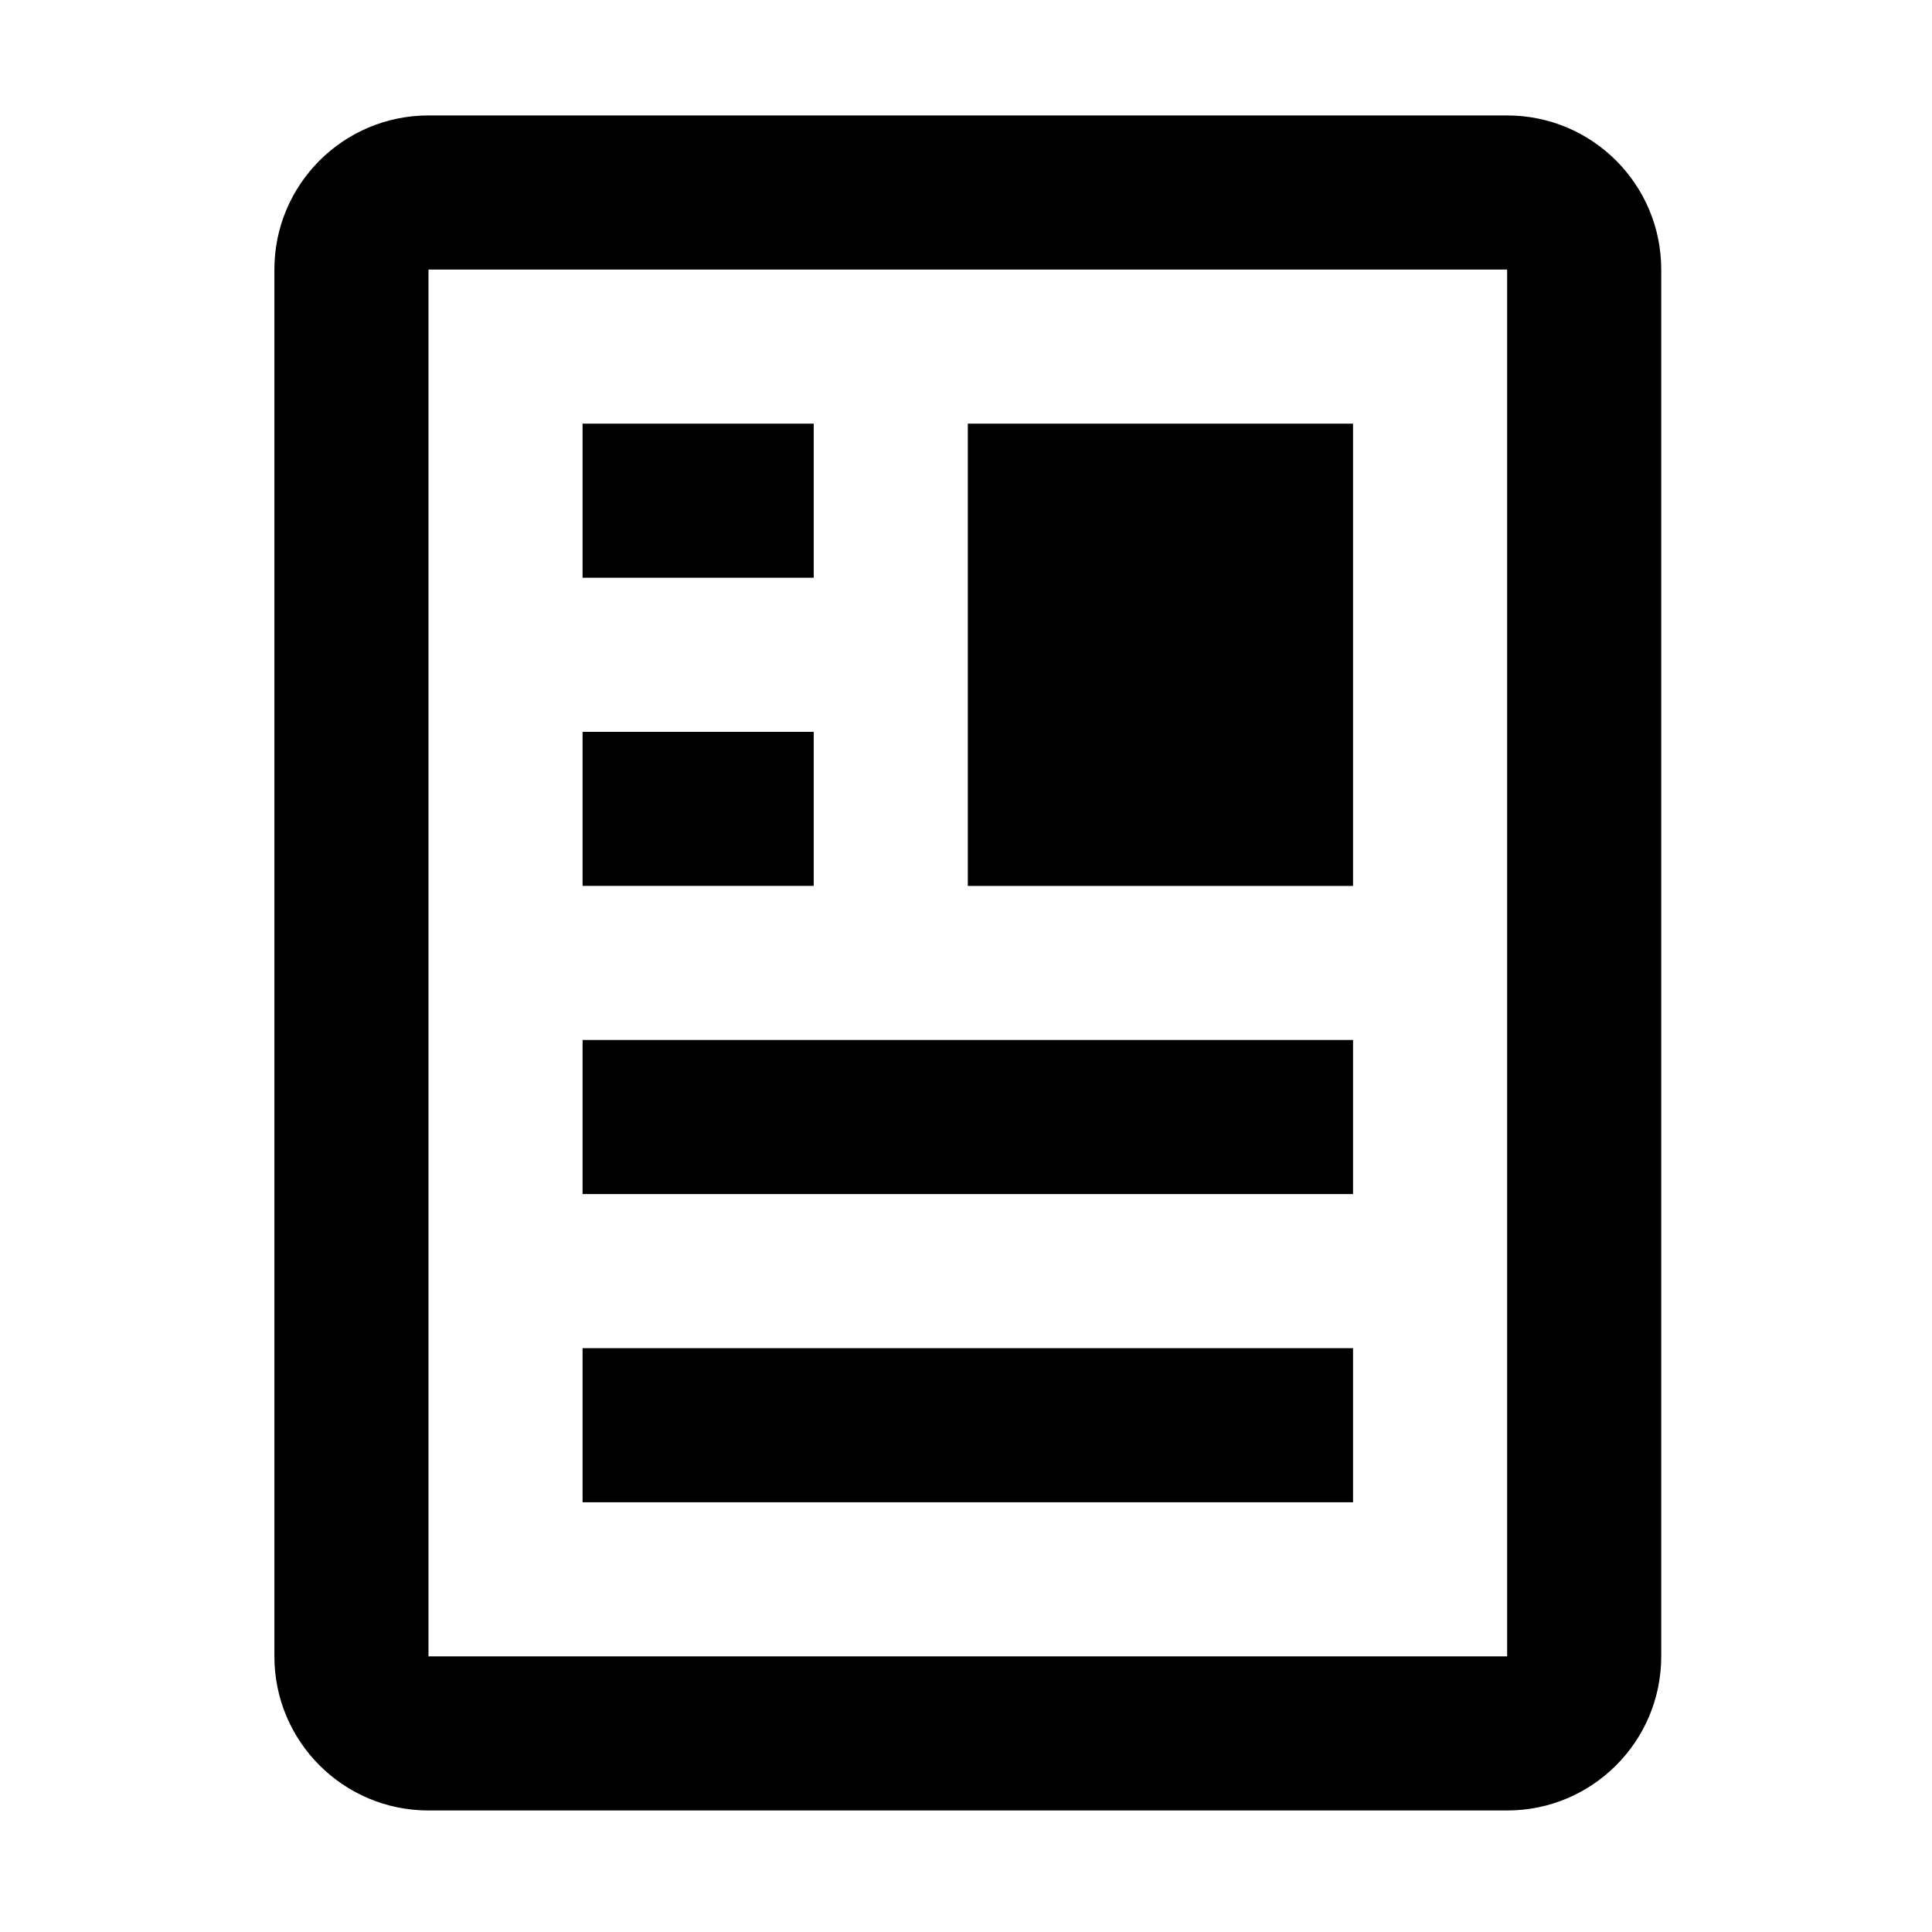
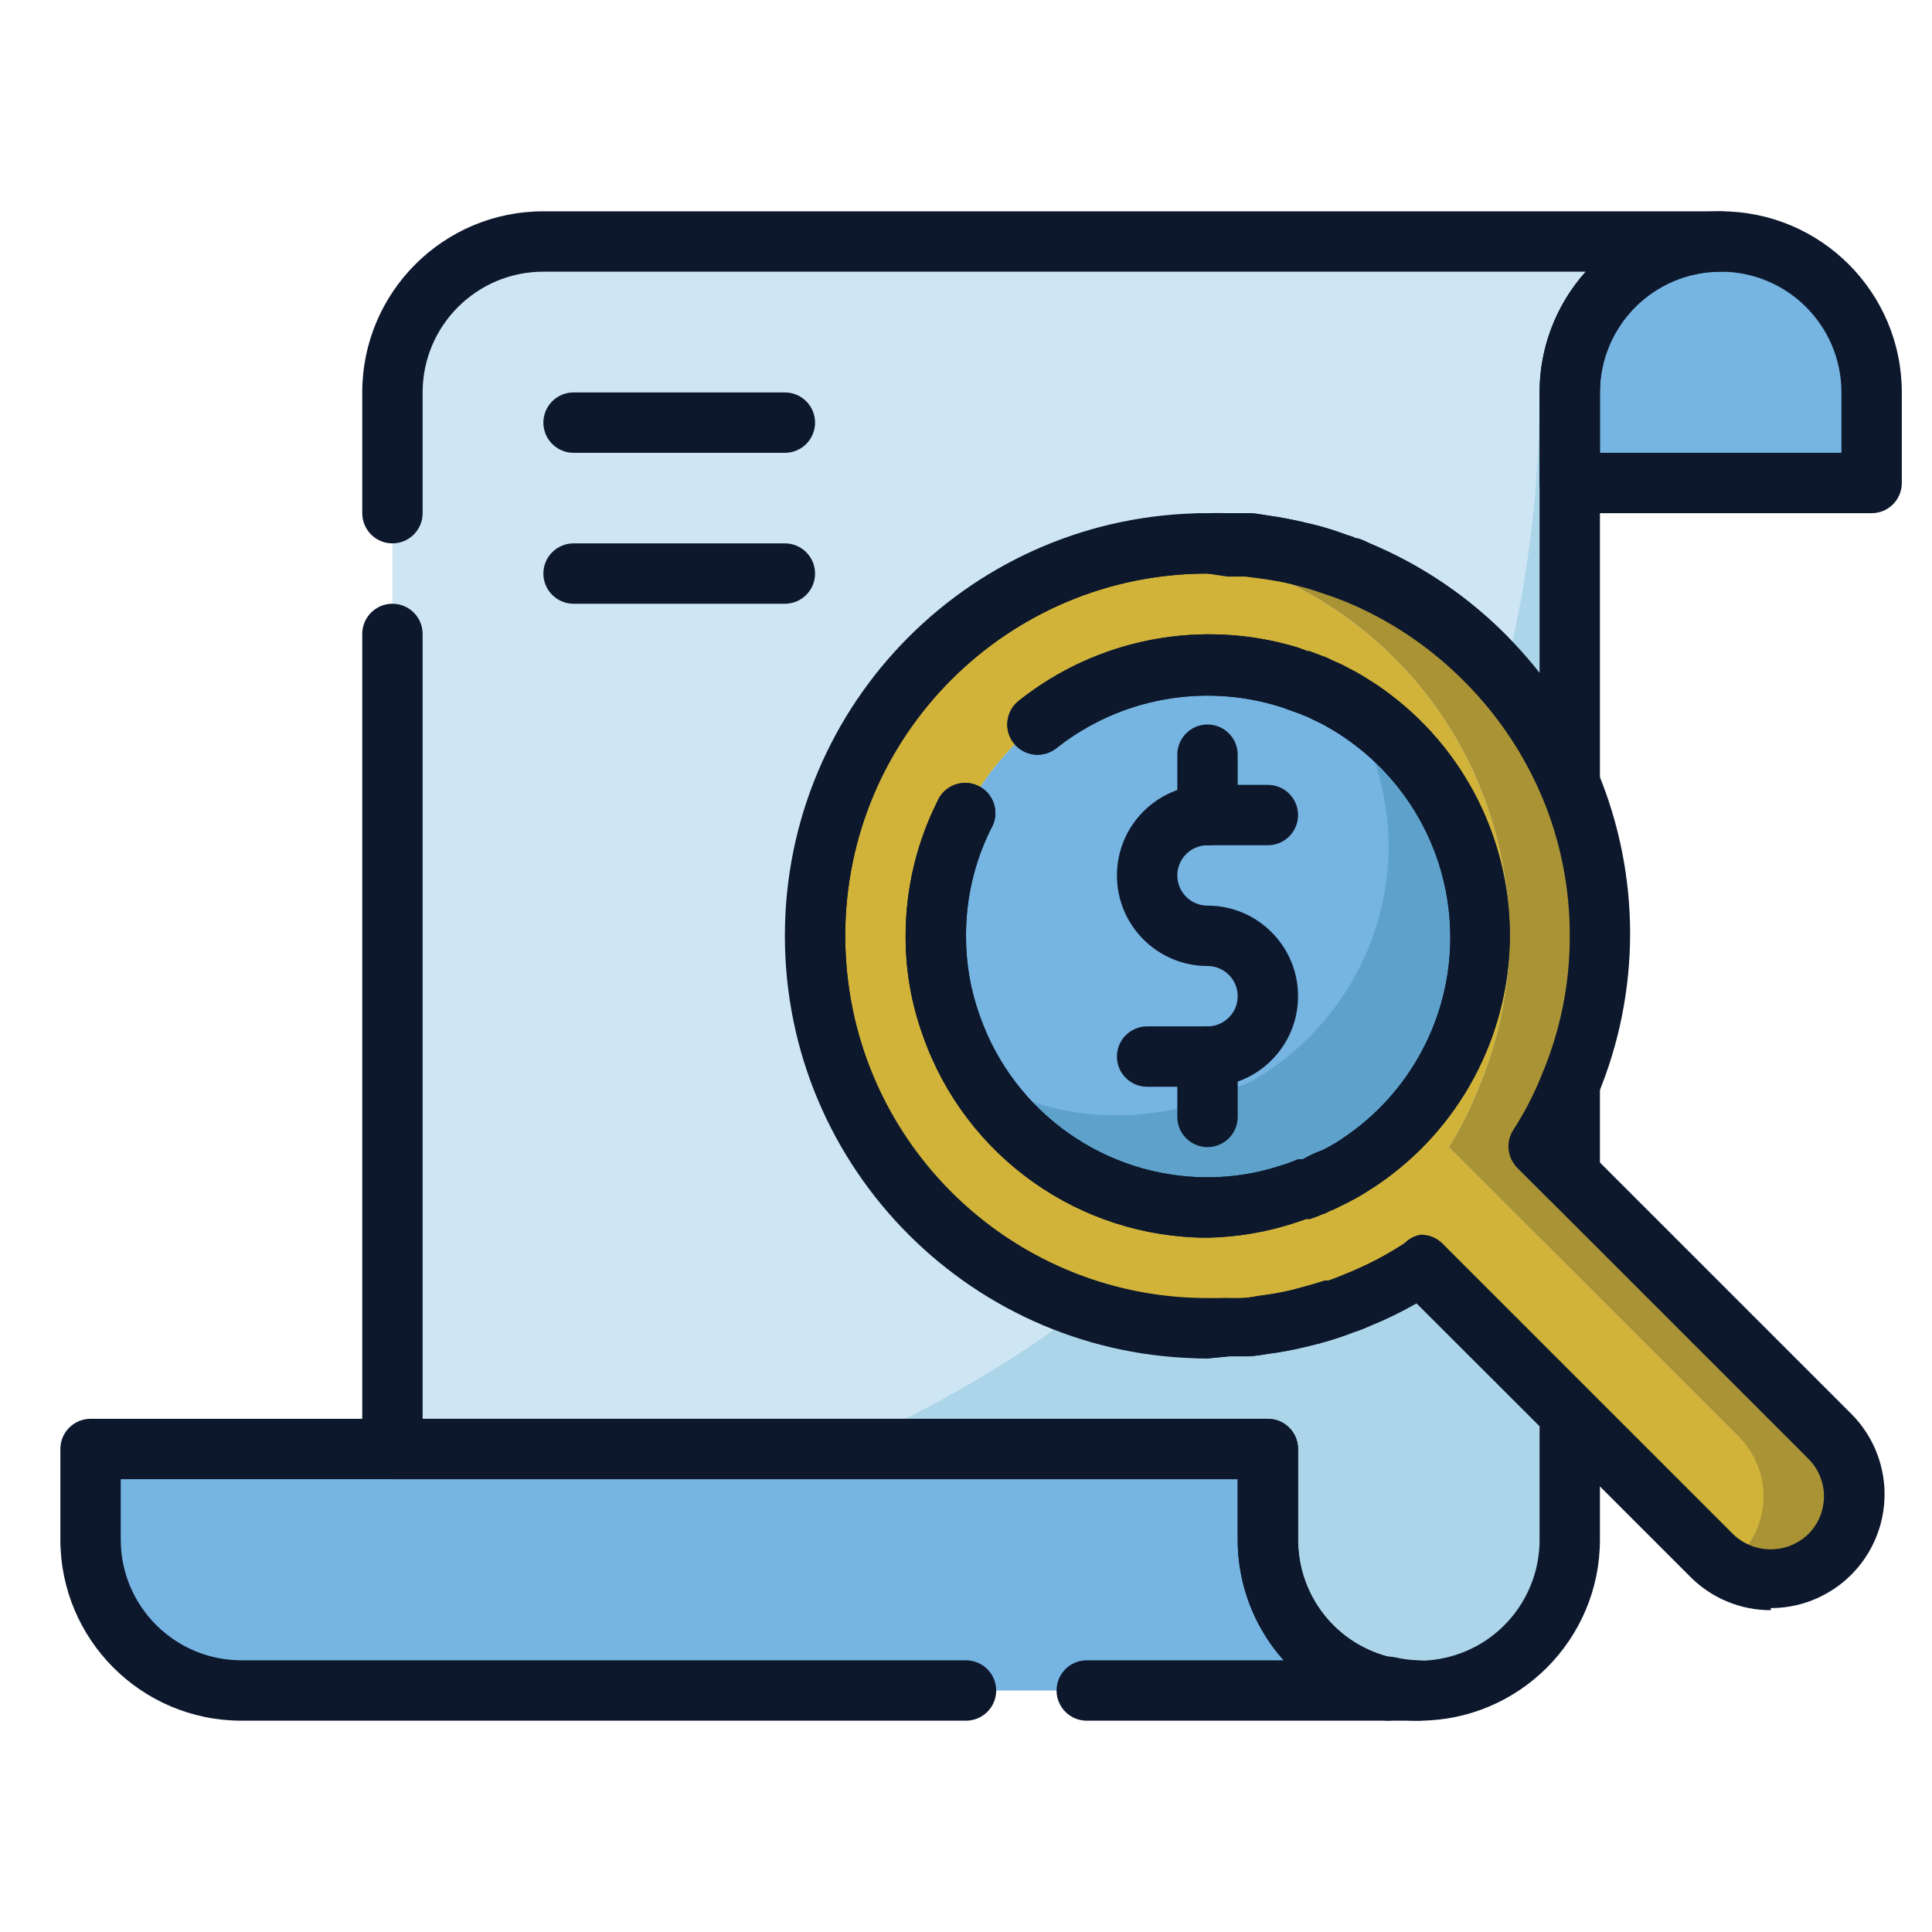
- <svg xmlns="http://www.w3.org/2000/svg" t="1617512644042" class="icon" viewBox="0 0 1024 1024" version="1.1" p-id="7919" width="200" height="200">
+ <svg xmlns="http://www.w3.org/2000/svg" t="1617969792047" class="icon" viewBox="0 0 1024 1024" version="1.1" p-id="2083" width="200" height="200">
  <defs>
    <style type="text/css" />
  </defs>
-   <path d="M798.814 959.589h-571.71c-45.108 0-81.673-36.565-81.673-81.673V142.86c0-45.108 36.565-81.673 81.673-81.673h571.71c45.108 0 81.673 36.565 81.673 81.673v735.056c0 45.108-36.565 81.673-81.673 81.673z m0-816.729h-571.71v735.056h571.71V142.86zM431.286 306.206H308.777v-81.673h122.509v81.673z m0 163.345H308.777v-81.673h122.509v81.673z m285.855 163.346H308.777v-81.673h408.364v81.673z m0 163.346H308.777V714.57h408.364v81.673z m-204.182-571.71h204.182v245.019H512.959V224.533z" p-id="7920" />
+   <path d="M912 128a80 80 0 0 0-80 80v208a209.6 209.6 0 0 0-112-112l-7.84-3.04-4.64-1.76-5.92-1.92c-4.48-1.44-8.96-2.56-13.6-3.68a177.28 177.28 0 0 0-18.4-3.36 80 80 0 0 0-8.64-1.12L656 288h-16a208 208 0 0 0 0 416h20.96a80 80 0 0 0 8.64-1.12 177.28 177.28 0 0 0 18.4-4.48 195.52 195.52 0 0 0 19.52-5.6l4.64-1.76L720 688a192.8 192.8 0 0 0 33.12-17.6L832 749.28V816a80 80 0 0 1-80 80 75.36 75.36 0 0 1-16-1.6 80 80 0 0 1-64-78.4v-48H208V208a80 80 0 0 1 80-80z" fill="#CEE6F4" p-id="2084" />
+   <path d="M816 880H208v-64a608 608 0 0 0 608-608z" fill="#ACD5EA" p-id="2085" />
+   <path d="M992 208v48H832v-48a80 80 0 1 1 160 0zM736 894.4v1.6H128a80 80 0 0 1-80-80v-48h624v48a80 80 0 0 0 64 78.4z" fill="#76B4E2" p-id="2086" />
+   <path d="M784 496a144 144 0 0 1-64 119.68 100.16 100.16 0 0 1-8.8 5.44A67.68 67.68 0 0 1 704 624a64 64 0 0 1-5.76 2.72 18.4 18.4 0 0 1-3.68 1.6l-6.72 2.56-5.6 1.92a144 144 0 0 1-164.8-62.4 129.28 129.28 0 0 1-13.12-27.2A140.8 140.8 0 0 1 496 496a144 144 0 0 1 186.24-137.6l5.6 1.92 6.72 2.56a18.4 18.4 0 0 1 3.68 1.6A64 64 0 0 1 704 368a67.68 67.68 0 0 1 6.72 3.52l3.52 2.08 5.28 3.36A144 144 0 0 1 784 496z" fill="#5EA2CC" p-id="2087" />
+   <path d="M736 448a144 144 0 0 1-64 119.68 100.16 100.16 0 0 1-8.8 5.44A67.68 67.68 0 0 1 656 576a64 64 0 0 1-5.76 2.72 18.4 18.4 0 0 1-3.68 1.6l-6.72 2.56-5.6 1.92a144 144 0 0 1-116.8-14.4 129.28 129.28 0 0 1-13.12-27.2A140.8 140.8 0 0 1 496 496a144 144 0 0 1 186.24-137.6l5.6 1.92 6.72 2.56a18.4 18.4 0 0 1 3.68 1.6A64 64 0 0 1 704 368a67.68 67.68 0 0 1 6.72 3.52l3.52 2.08A141.44 141.44 0 0 1 736 448z" fill="#76B4E2" p-id="2088" />
+   <path d="M832 576v48l-16-16a193.44 193.44 0 0 0 16-32zM752 896h-16v-1.6a75.36 75.36 0 0 0 16 1.6z" fill="#CEE6F4" p-id="2089" />
+   <path d="M921.76 761.76L768 608a193.44 193.44 0 0 0 16-32 203.04 203.04 0 0 0 16-80 208 208 0 0 0-128-192l-7.84-3.04-4.64-1.76-5.92-1.92c-4.48-1.44-8.96-2.56-13.6-3.68a177.28 177.28 0 0 0-18.4-3.36l-5.76-0.8a208 208 0 0 0 0 413.12A200 200 0 0 0 640 704h20.96a80 80 0 0 0 8.64-1.12 177.28 177.28 0 0 0 18.4-4.48 195.52 195.52 0 0 0 19.52-5.6l4.64-1.76L720 688h1.92a182.56 182.56 0 0 0 32-16.8l154.08 154.08a35.36 35.36 0 0 0 7.36 5.76 40.64 40.64 0 0 0 7.2-5.76 44.48 44.48 0 0 0-0.8-63.52zM720 615.68a100.16 100.16 0 0 1-8.8 5.44A67.68 67.68 0 0 1 704 624a64 64 0 0 1-5.76 2.72 18.4 18.4 0 0 1-3.68 1.6l-6.72 2.56-5.6 1.92A142.08 142.08 0 0 1 640 640a134.88 134.88 0 0 1-24.32-2.08 144 144 0 0 1-112-93.92 140.8 140.8 0 0 1-7.68-48 144 144 0 0 1 119.68-141.92A134.88 134.88 0 0 1 640 352a142.08 142.08 0 0 1 42.24 6.4l5.6 1.92 6.72 2.56a18.4 18.4 0 0 1 3.68 1.6A64 64 0 0 1 704 368a67.68 67.68 0 0 1 6.72 3.52 100.16 100.16 0 0 1 8.8 5.44 144 144 0 0 1 0 240z" fill="#D1B339" p-id="2090" />
+   <path d="M969.76 824.48a44 44 0 0 1-55.2 5.76 40.64 40.64 0 0 0 7.2-5.76 44.48 44.48 0 0 0 0-62.72L768 608a193.44 193.44 0 0 0 16-32 203.04 203.04 0 0 0 16-80 208 208 0 0 0-128-192l-7.84-3.04-4.64-1.76-5.92-1.92c-4.48-1.44-8.96-2.56-13.6-3.68a177.28 177.28 0 0 0-18.4-3.36l-5.76-0.8A200 200 0 0 1 640 288h21.28a80 80 0 0 1 8.64 1.12 177.28 177.28 0 0 1 18.4 3.36c4.64 1.12 9.12 2.24 13.6 3.68l5.92 1.92 4.64 1.76 7.52 4.16a208 208 0 0 1 112 272 193.44 193.44 0 0 1-16 32l154.24 154.24a44.48 44.48 0 0 1-0.48 62.24z" fill="#AA9335" p-id="2091" />
+   <path d="M992 272H832a16 16 0 0 1-16-16v-48a96 96 0 1 1 192 0v48a16 16 0 0 1-16 16z m-144-32h128v-32a64 64 0 0 0-64-64 64 64 0 0 0-64 64zM736 912H576a16 16 0 0 1 0-32h104.32A96 96 0 0 1 656 816v-32H64v32a64 64 0 0 0 64 64h384a16 16 0 0 1 0 32H128a96 96 0 0 1-96-96v-48a16 16 0 0 1 16-16h624a16 16 0 0 1 16 16v48a64 64 0 0 0 18.72 45.44 64 64 0 0 0 32 17.28 16 16 0 0 1 12.8 16V896a16 16 0 0 1-15.52 16zM640 656a160 160 0 0 1-150.72-106.72A152.96 152.96 0 0 1 480 496a159.04 159.04 0 0 1 16.8-71.2 16 16 0 1 1 28.48 14.4A126.08 126.08 0 0 0 512 496a123.36 123.36 0 0 0 7.36 42.56A128 128 0 0 0 640 624a124.32 124.32 0 0 0 37.44-5.76l4.96-1.6 5.76-2.24h2.4l1.76-0.96 3.2-1.6 2.08-0.96A38.08 38.08 0 0 0 704 608a84.16 84.16 0 0 0 7.84-4.8 128 128 0 0 0 0-212.8c-2.4-1.6-4.8-3.2-7.2-4.48a52.16 52.16 0 0 0-5.6-3.04l-2.08-0.96-3.2-1.6-2.24-0.96a9.76 9.76 0 0 1-1.92-0.8l-5.76-2.08-4.96-1.76A128.96 128.96 0 0 0 560 396.48a16 16 0 1 1-20.16-24.96 161.92 161.92 0 0 1 147.52-28.48l5.76 2.08h0.96l6.72 2.56a23.52 23.52 0 0 1 4.8 2.08l5.44 2.4 8.48 4.48c2.88 1.6 6.24 3.84 9.6 5.92a160 160 0 0 1 0 266.08c-3.52 2.24-6.88 4.48-10.4 6.4s-4.96 2.72-7.84 4a44.16 44.16 0 0 1-6.24 2.88 16.8 16.8 0 0 1-4 1.76c-2.08 0.96-4.16 1.6-6.24 2.4h-2.08l-4.64 1.6A158.08 158.08 0 0 1 640 656zM832 640a16 16 0 0 1-11.36-4.64l-16-16a16 16 0 0 1-2.08-20 168.16 168.16 0 0 0 15.04-29.12A16 16 0 0 1 848 576v48a16 16 0 0 1-9.92 14.72 13.44 13.44 0 0 1-6.08 1.28z" fill="#0D182D" p-id="2092" />
+   <path d="M752 912a92.32 92.32 0 0 1-19.36-1.92A96 96 0 0 1 656 816v-32H208a16 16 0 0 1-16-16V336a16 16 0 0 1 32 0v416h448a16 16 0 0 1 16 16v48a64 64 0 0 0 18.72 45.44A64 64 0 0 0 816 816v-60.16l-65.28-65.12a194.24 194.24 0 0 1-24.64 12 75.04 75.04 0 0 1-8.64 3.36l-2.56 0.96-2.08 0.8a192 192 0 0 1-21.12 6.08 176 176 0 0 1-20 3.68 85.12 85.12 0 0 1-9.76 1.28h-10.72L640 720a224 224 0 0 1 0-448H662.4c2.88 0 6.4 0.8 9.92 1.28a194.24 194.24 0 0 1 19.36 3.68c5.12 1.12 9.92 2.4 14.88 4l8.32 2.88a18.72 18.72 0 0 1 3.84 1.44c1.92 0 4.8 1.6 7.68 2.88a220.8 220.8 0 0 1 68.64 45.28A204.64 204.64 0 0 1 816 357.6V208a96 96 0 0 1 24.48-64H288a64 64 0 0 0-64 64v64a16 16 0 0 1-32 0v-64a96 96 0 0 1 96-96h624a16 16 0 0 1 0 32 64 64 0 0 0-64 64v208a16 16 0 0 1-30.72 6.08 194.4 194.4 0 0 0-44.32-64 192 192 0 0 0-59.04-38.88l-7.04-2.72-10.4-3.52c-3.84-1.28-8-2.24-12.16-3.36s-11.04-2.24-16.8-3.04l-7.52-0.96h-9.44L640 304a192 192 0 0 0 0 384h9.76a81.44 81.44 0 0 0 8.96 0 62.88 62.88 0 0 0 8.16-1.12 171.2 171.2 0 0 0 17.44-3.04c6.08-1.6 12-3.2 17.92-5.12h1.92l2.72-0.96 6.72-2.72a176 176 0 0 0 30.72-16 16 16 0 0 1 20.16 1.92l78.88 78.88a16 16 0 0 1 4.64 11.36V816a96 96 0 0 1-96 96z" fill="#0D182D" p-id="2093" />
+   <path d="M752 912h-16a16 16 0 0 1-16-16v-1.6a16 16 0 0 1 19.36-16 61.44 61.44 0 0 0 12.64 1.6 16 16 0 0 1 0 32zM938.56 853.44a60 60 0 0 1-42.56-17.6l-145.12-145.12a194.24 194.24 0 0 1-24.64 12 75.04 75.04 0 0 1-8.64 3.36l-2.56 0.96-2.08 0.8a192 192 0 0 1-21.12 6.08 176 176 0 0 1-20 3.68 85.12 85.12 0 0 1-9.76 1.28h-10.4L640 720a224 224 0 1 1 11.36-448h11.04c2.88 0 6.4 0.8 9.92 1.28a194.24 194.24 0 0 1 19.36 3.68c5.12 1.12 9.92 2.4 14.88 4l8.32 2.88a18.72 18.72 0 0 1 3.84 1.44c1.92 0 4.8 1.6 7.68 2.88a225.92 225.92 0 0 1 120.32 120.64 222.72 222.72 0 0 1 0 172 188.64 188.64 0 0 1-11.04 23.04l145.44 145.44a60.32 60.32 0 0 1-42.56 103.04zM753.12 654.4a16 16 0 0 1 11.36 4.64l154.08 154.08a28.64 28.64 0 0 0 39.84 0 28.16 28.16 0 0 0 0-40l-154.24-154.24a16 16 0 0 1-2.08-20 168.16 168.16 0 0 0 15.04-29.12A187.04 187.04 0 0 0 832 496a189.12 189.12 0 0 0-14.72-73.76 193.6 193.6 0 0 0-103.36-103.52l-7.04-2.72-10.4-3.52c-3.84-1.28-8-2.24-12.16-3.36s-11.04-2.24-16.8-3.04l-7.52-0.96h-9.44L640 304a192 192 0 0 0-192 192 195.2 195.2 0 0 0 5.12 44.32A192 192 0 0 0 649.76 688h8.96a62.88 62.88 0 0 0 8.16-1.12 171.2 171.2 0 0 0 17.44-3.04c6.08-1.6 12-3.2 17.92-5.12h1.92l2.72-0.96 6.72-2.72a176 176 0 0 0 30.72-16 15.04 15.04 0 0 1 8.8-4.64zM640 656a160 160 0 0 1-150.72-106.72A152.96 152.96 0 0 1 480 496a159.04 159.04 0 0 1 16.8-71.2 16 16 0 1 1 28.48 14.4A126.08 126.08 0 0 0 512 496a123.36 123.36 0 0 0 7.36 42.56A128 128 0 0 0 640 624a124.32 124.32 0 0 0 37.44-5.76l4.96-1.6 5.76-2.24h2.4l1.76-0.96 3.2-1.6 2.08-0.96A38.08 38.08 0 0 0 704 608a84.16 84.16 0 0 0 7.84-4.8 128 128 0 0 0 0-212.8c-2.4-1.6-4.8-3.2-7.2-4.48a52.16 52.16 0 0 0-5.6-3.04l-2.08-0.96-3.2-1.6-2.24-0.96a9.76 9.76 0 0 1-1.92-0.8l-5.76-2.08-4.96-1.76A128.96 128.96 0 0 0 560 396.48a16 16 0 1 1-20.16-24.96 161.92 161.92 0 0 1 147.52-28.48l5.76 2.08h0.96l6.72 2.56a23.52 23.52 0 0 1 4.8 2.08l5.44 2.4 8.48 4.48c2.88 1.6 6.24 3.84 9.6 5.92a160 160 0 0 1 0 266.08c-3.52 2.24-6.88 4.48-10.4 6.4s-4.96 2.72-7.84 4a44.16 44.16 0 0 1-6.24 2.88 16.8 16.8 0 0 1-4 1.76c-2.08 0.96-4.16 1.6-6.24 2.4h-2.08l-4.64 1.6A158.08 158.08 0 0 1 640 656z" fill="#0D182D" p-id="2094" />
+   <path d="M640 576h-32a16 16 0 0 1 0-32h32a16 16 0 0 0 0-32 48 48 0 0 1 0-96h32a16 16 0 0 1 0 32h-32a16 16 0 0 0 0 32 48 48 0 0 1 0 96z" fill="#0D182D" p-id="2095" />
+   <path d="M640 448a16 16 0 0 1-16-16v-32a16 16 0 0 1 32 0v32a16 16 0 0 1-16 16zM640 608a16 16 0 0 1-16-16v-32a16 16 0 0 1 32 0v32a16 16 0 0 1-16 16zM416 240h-112a16 16 0 0 1 0-32h112a16 16 0 0 1 0 32zM416 320h-112a16 16 0 0 1 0-32h112a16 16 0 0 1 0 32z" fill="#0D182D" p-id="2096" />
</svg>
